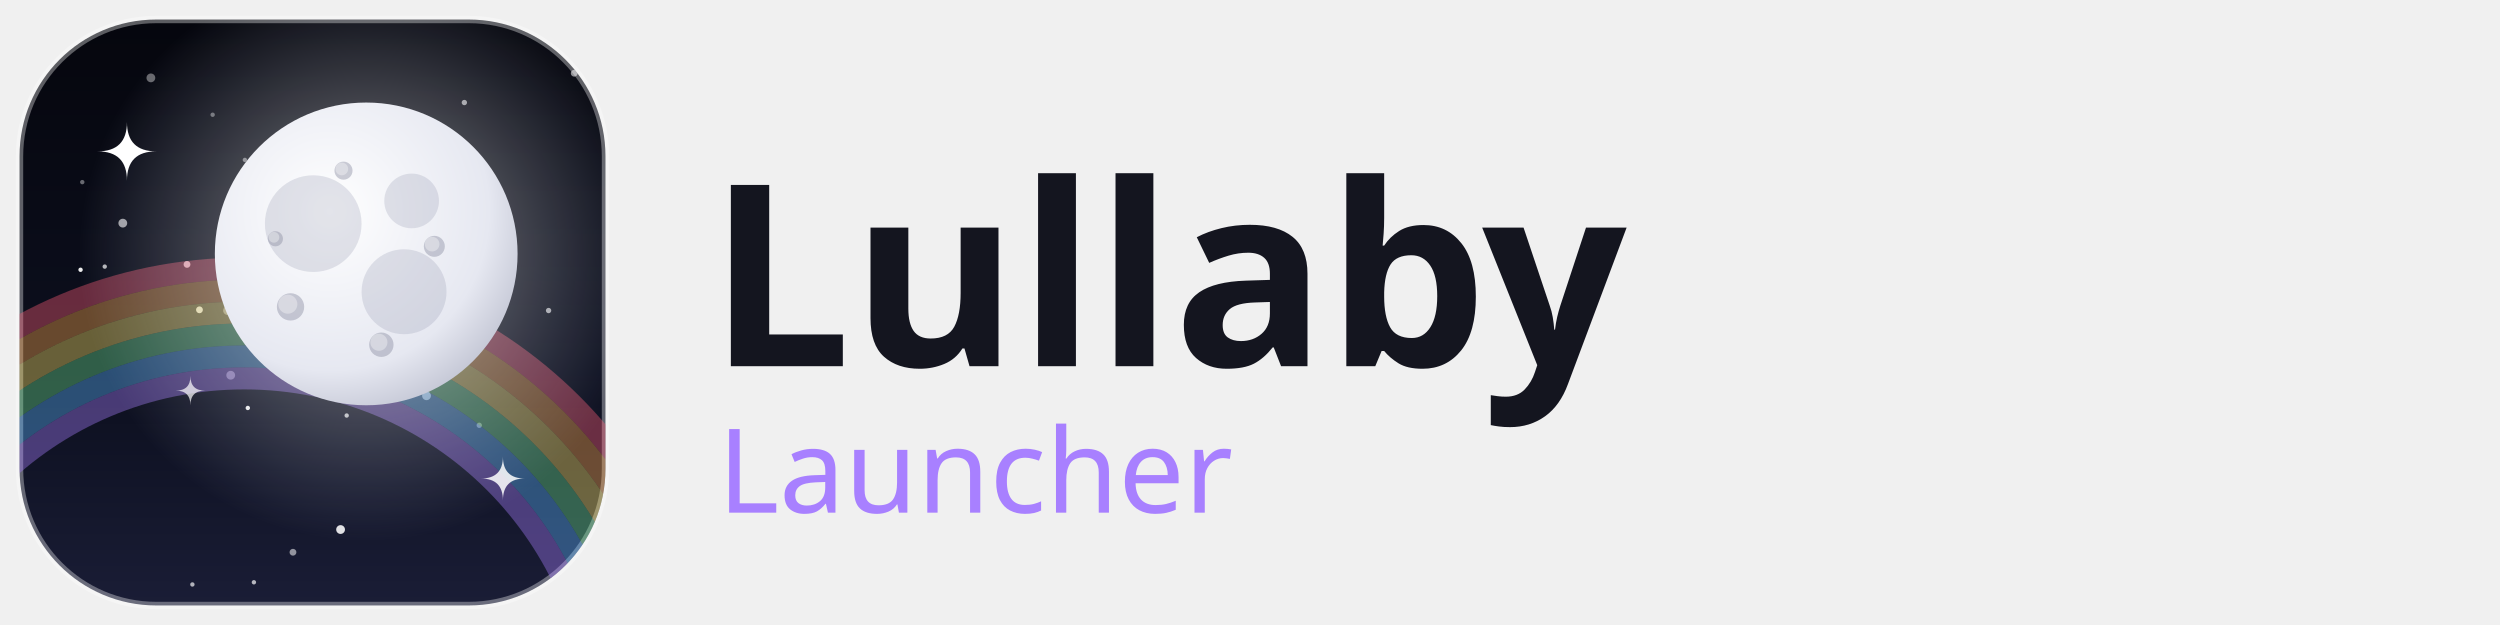
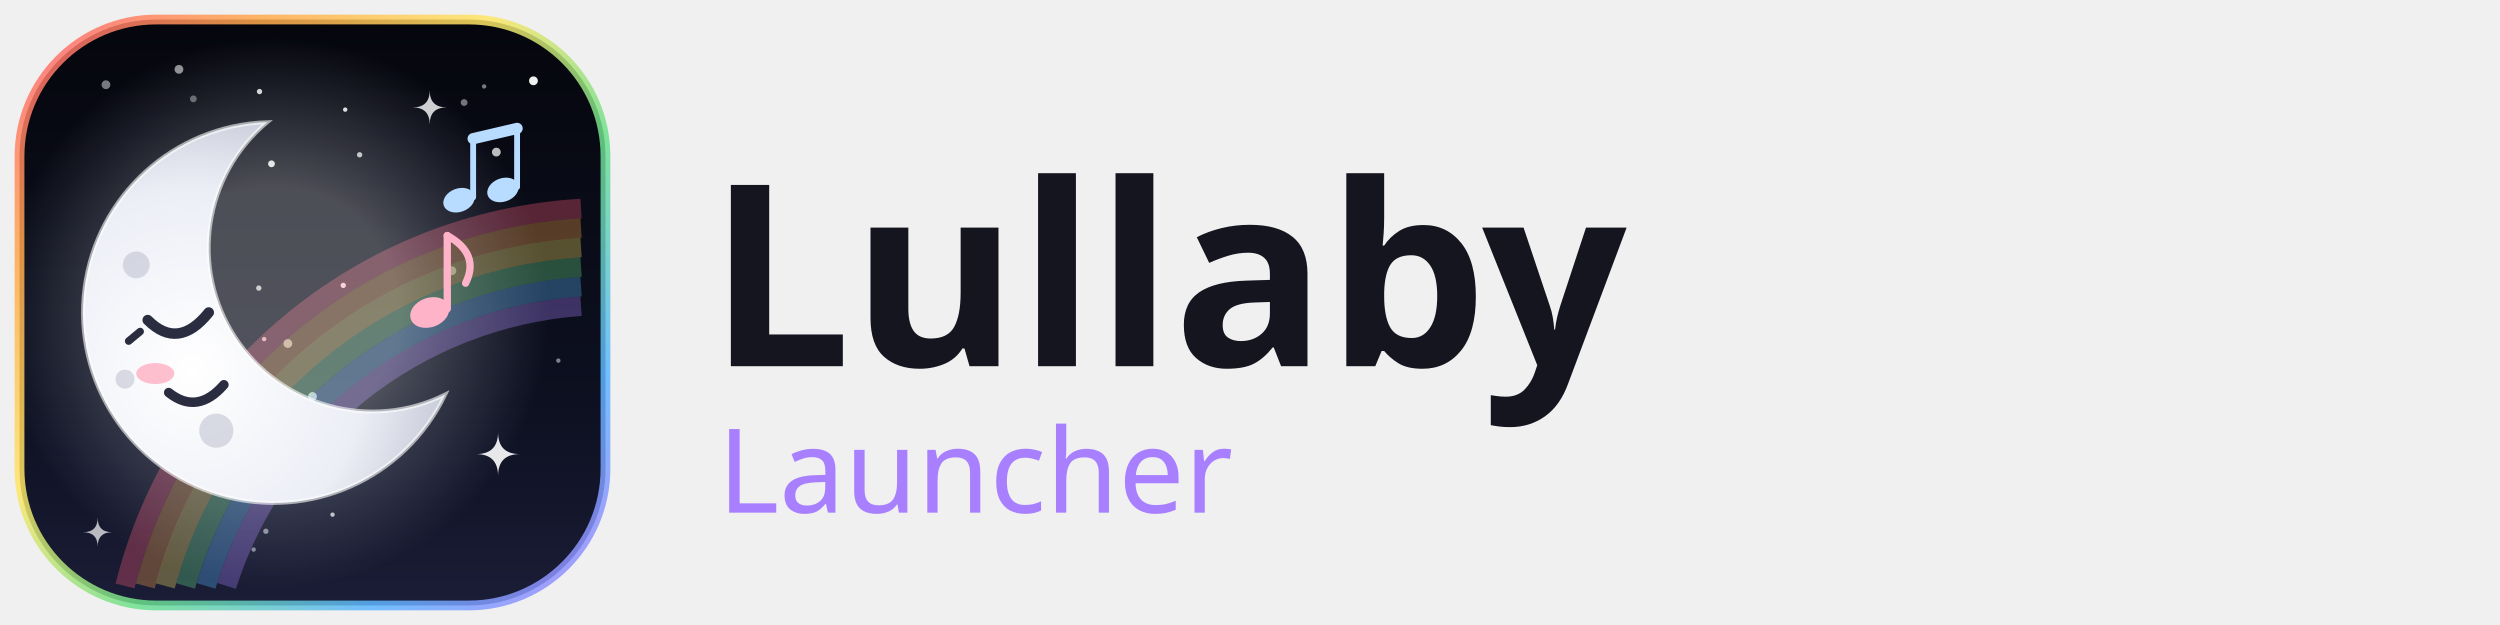
<svg xmlns="http://www.w3.org/2000/svg" width="1024" height="256" version="1.1" viewBox="0 0 1024 256">
  <defs>
    <linearGradient id="sky" x1="0" y1="0" x2="0" y2="1">
      <stop offset="0" stop-color="#05060d" />
      <stop offset="0.65" stop-color="#0d1020" />
      <stop offset="1" stop-color="#1a1d36" />
    </linearGradient>
    <radialGradient id="moonBody" cx="0.38" cy="0.36" r="0.75">
      <stop offset="0" stop-color="#ffffff" />
      <stop offset="0.7" stop-color="#e6e8f1" />
      <stop offset="1" stop-color="#b9bccc" />
    </radialGradient>
    <radialGradient id="halo" cx="0.5" cy="0.5" r="0.5">
      <stop offset="0.45" stop-color="#ffffff" stop-opacity="0.28" />
      <stop offset="1" stop-color="#dce4ff" stop-opacity="0" />
    </radialGradient>
    <radialGradient id="nightHalf" cx="0.3" cy="0.3" r="0.9">
      <stop offset="0" stop-color="#2c3150" />
      <stop offset="1" stop-color="#0e101c" />
    </radialGradient>
+     <linearGradient id="rim" x1="0" y1="0" x2="1" y2="1">
+       <stop offset="0" stop-color="#ff5c78" />
+       <stop offset="0.2" stop-color="#ffa84c" />
+       <stop offset="0.4" stop-color="#ffe666" />
+       <stop offset="0.6" stop-color="#6ce08c" />
+       <stop offset="0.8" stop-color="#5cb6ff" />
+       <stop offset="1" stop-color="#a880ff" />
+     </linearGradient>
+     <radialGradient id="crescent" cx="0.3" cy="0.65" r="0.8">
+       <stop offset="0" stop-color="#ffffff" />
+       <stop offset="0.6" stop-color="#eceef6" />
+       <stop offset="1" stop-color="#b9bccc" />
+     </radialGradient>
    <radialGradient id="dayHalf" cx="0.7" cy="0.3" r="0.9">
      <stop offset="0" stop-color="#ffffff" />
      <stop offset="1" stop-color="#c9ccdb" />
    </radialGradient>
  </defs>
-   <rect x="8.0" y="8.0" width="240.0" height="240.0" rx="56" fill="url(#sky)" stroke="#ffffff" stroke-opacity="0.35" stroke-width="3.0" />
-   <clipPath id="tile">
-     <rect x="8.0" y="8.0" width="240.0" height="240.0" rx="56" />
-   </clipPath>
-   <g clip-path="url(#tile)">
-     <circle cx="87.1" cy="47.0" r="0.9" fill="#ffffff" fill-opacity="0.39" />
-     <circle cx="136.3" cy="96.8" r="0.9" fill="#ffffff" fill-opacity="0.90" />
-     <circle cx="61.8" cy="31.9" r="1.8" fill="#ffffff" fill-opacity="0.39" />
-     <circle cx="33.0" cy="110.5" r="0.9" fill="#ffffff" fill-opacity="0.92" />
-     <circle cx="158.3" cy="147.3" r="0.9" fill="#ffffff" fill-opacity="0.70" />
-     <circle cx="104.0" cy="238.5" r="0.9" fill="#ffffff" fill-opacity="0.68" />
-     <circle cx="42.9" cy="109.2" r="0.9" fill="#ffffff" fill-opacity="0.69" />
-     <circle cx="142.0" cy="170.2" r="0.9" fill="#ffffff" fill-opacity="0.70" />
-     <circle cx="160.2" cy="98.4" r="0.9" fill="#ffffff" fill-opacity="0.69" />
-     <circle cx="155.6" cy="127.2" r="1.8" fill="#ffffff" fill-opacity="0.82" />
-     <circle cx="120.0" cy="226.2" r="1.4" fill="#ffffff" fill-opacity="0.53" />
-     <circle cx="196.3" cy="174.2" r="1.1" fill="#ffffff" fill-opacity="0.40" />
-     <circle cx="81.7" cy="126.9" r="1.4" fill="#ffffff" fill-opacity="0.79" />
-     <circle cx="78.8" cy="239.4" r="0.9" fill="#ffffff" fill-opacity="0.66" />
-     <circle cx="50.3" cy="91.4" r="1.8" fill="#ffffff" fill-opacity="0.60" />
-     <circle cx="235.2" cy="30.0" r="1.4" fill="#ffffff" fill-opacity="0.55" />
-     <circle cx="93.2" cy="127.2" r="1.8" fill="#ffffff" fill-opacity="0.39" />
-     <circle cx="33.7" cy="74.6" r="0.9" fill="#ffffff" fill-opacity="0.39" />
-     <circle cx="174.7" cy="162.1" r="1.8" fill="#ffffff" fill-opacity="0.52" />
-     <circle cx="101.5" cy="167.1" r="0.9" fill="#ffffff" fill-opacity="0.91" />
-     <circle cx="94.5" cy="153.7" r="1.8" fill="#ffffff" fill-opacity="0.39" />
-     <circle cx="190.2" cy="42.0" r="1.1" fill="#ffffff" fill-opacity="0.59" />
-     <circle cx="224.7" cy="127.2" r="1.1" fill="#ffffff" fill-opacity="0.62" />
-     <circle cx="139.5" cy="216.9" r="1.8" fill="#ffffff" fill-opacity="0.87" />
-     <circle cx="76.6" cy="108.3" r="1.4" fill="#ffffff" fill-opacity="0.76" />
-     <circle cx="100.3" cy="65.5" r="0.9" fill="#ffffff" fill-opacity="0.46" />
-     <circle cx="100.0" cy="300.0" r="190.0" fill="none" stroke="#ff5c78" stroke-opacity="0.38" stroke-width="9.0" />
-     <circle cx="100.0" cy="300.0" r="181.0" fill="none" stroke="#ffa84c" stroke-opacity="0.38" stroke-width="9.0" />
-     <circle cx="100.0" cy="300.0" r="172.0" fill="none" stroke="#ffe666" stroke-opacity="0.38" stroke-width="9.0" />
-     <circle cx="100.0" cy="300.0" r="163.0" fill="none" stroke="#6ce08c" stroke-opacity="0.38" stroke-width="9.0" />
-     <circle cx="100.0" cy="300.0" r="154.0" fill="none" stroke="#5cb6ff" stroke-opacity="0.38" stroke-width="9.0" />
-     <circle cx="100.0" cy="300.0" r="145.0" fill="none" stroke="#a880ff" stroke-opacity="0.38" stroke-width="9.0" />
-     <circle cx="150.0" cy="104.0" r="117.8" fill="url(#halo)" />
-     <circle cx="150.0" cy="104.0" r="62.0" fill="url(#moonBody)" />
-     <circle cx="128.3" cy="91.6" r="19.8" fill="#9ca0b4" fill-opacity="0.28" />
-     <circle cx="165.5" cy="119.5" r="17.4" fill="#9ca0b4" fill-opacity="0.28" />
-     <circle cx="168.6" cy="82.3" r="11.2" fill="#9ca0b4" fill-opacity="0.28" />
-     <circle cx="119.0" cy="125.7" r="5.6" fill="#8e92a6" fill-opacity="0.45" />
-     <circle cx="117.9" cy="124.6" r="3.9" fill="#ffffff" fill-opacity="0.35" />
-     <circle cx="177.9" cy="100.9" r="4.3" fill="#8e92a6" fill-opacity="0.45" />
-     <circle cx="177.0" cy="100.0" r="3.0" fill="#ffffff" fill-opacity="0.35" />
-     <circle cx="140.7" cy="69.9" r="3.7" fill="#8e92a6" fill-opacity="0.45" />
-     <circle cx="140.0" cy="69.2" r="2.6" fill="#ffffff" fill-opacity="0.35" />
-     <circle cx="156.2" cy="141.2" r="5.0" fill="#8e92a6" fill-opacity="0.45" />
-     <circle cx="155.2" cy="140.2" r="3.5" fill="#ffffff" fill-opacity="0.35" />
-     <circle cx="112.8" cy="97.8" r="3.1" fill="#8e92a6" fill-opacity="0.45" />
-     <circle cx="112.2" cy="97.2" r="2.2" fill="#ffffff" fill-opacity="0.35" />
-     <path d="M52.0 50.0 Q52.0 62.0 64.0 62.0 Q52.0 62.0 52.0 74.0 Q52.0 62.0 40.0 62.0 Q52.0 62.0 52.0 50.0Z" fill="#ffffff" fill-opacity="1.0" />
-     <path d="M206.0 187.0 Q206.0 196.0 215.0 196.0 Q206.0 196.0 206.0 205.0 Q206.0 196.0 197.0 196.0 Q206.0 196.0 206.0 187.0Z" fill="#ffffff" fill-opacity="0.85" />
-     <path d="M78.0 154.0 Q78.0 160.0 84.0 160.0 Q78.0 160.0 78.0 166.0 Q78.0 160.0 72.0 160.0 Q78.0 160.0 78.0 154.0Z" fill="#ffffff" fill-opacity="0.7" />
+   <rect x="8.0" y="8.0" width="240.0" height="240.0" rx="56" fill="url(#sky)" />
+   <g>
+     <circle cx="117.9" cy="140.7" r="1.8" fill="#ffffff" fill-opacity="0.62" />
+     <circle cx="203.3" cy="62.3" r="1.8" fill="#ffffff" fill-opacity="0.73" />
+     <circle cx="190.1" cy="42.0" r="1.4" fill="#ffffff" fill-opacity="0.44" />
+     <circle cx="136.2" cy="210.8" r="0.9" fill="#ffffff" fill-opacity="0.71" />
+     <circle cx="106.0" cy="118.0" r="1.1" fill="#ffffff" fill-opacity="0.72" />
+     <circle cx="198.3" cy="35.4" r="0.9" fill="#ffffff" fill-opacity="0.46" />
+     <circle cx="73.3" cy="28.4" r="1.8" fill="#ffffff" fill-opacity="0.55" />
+     <circle cx="147.3" cy="63.4" r="1.1" fill="#ffffff" fill-opacity="0.73" />
+     <circle cx="128.0" cy="162.4" r="1.8" fill="#ffffff" fill-opacity="0.74" />
+     <circle cx="108.2" cy="138.9" r="0.9" fill="#ffffff" fill-opacity="0.77" />
+     <circle cx="88.8" cy="70.7" r="1.4" fill="#ffffff" fill-opacity="0.37" />
+     <circle cx="141.4" cy="44.9" r="0.9" fill="#ffffff" fill-opacity="0.86" />
+     <circle cx="103.9" cy="225.1" r="0.9" fill="#ffffff" fill-opacity="0.48" />
+     <circle cx="218.5" cy="33.1" r="1.8" fill="#ffffff" fill-opacity="0.94" />
+     <circle cx="106.3" cy="37.5" r="1.1" fill="#ffffff" fill-opacity="0.82" />
+     <circle cx="79.2" cy="40.5" r="1.4" fill="#ffffff" fill-opacity="0.36" />
+     <circle cx="108.9" cy="217.6" r="1.1" fill="#ffffff" fill-opacity="0.50" />
+     <circle cx="43.4" cy="34.7" r="1.8" fill="#ffffff" fill-opacity="0.46" />
+     <circle cx="140.6" cy="116.9" r="1.1" fill="#ffffff" fill-opacity="0.94" />
+     <circle cx="185.1" cy="110.9" r="1.8" fill="#ffffff" fill-opacity="0.42" />
+     <circle cx="111.2" cy="67.1" r="1.4" fill="#ffffff" fill-opacity="0.87" />
+     <circle cx="228.7" cy="147.7" r="0.9" fill="#ffffff" fill-opacity="0.48" />
+     <circle cx="105.6" cy="203.1" r="0.9" fill="#ffffff" fill-opacity="0.38" />
+     <circle cx="53.0" cy="115.6" r="0.9" fill="#ffffff" fill-opacity="0.81" />
+     <path d="M51.2 240.0 A205.0 205.0 0 0 1 238.0 85.4" fill="none" stroke="#ff5c78" stroke-opacity="0.32" stroke-width="8.0" />
+     <path d="M59.5 240.0 A197.0 197.0 0 0 1 238.0 93.4" fill="none" stroke="#ffa84c" stroke-opacity="0.32" stroke-width="8.0" />
+     <path d="M67.7 240.0 A189.0 189.0 0 0 1 238.0 101.4" fill="none" stroke="#ffe666" stroke-opacity="0.32" stroke-width="8.0" />
+     <path d="M76.0 240.0 A181.0 181.0 0 0 1 238.0 109.4" fill="none" stroke="#6ce08c" stroke-opacity="0.32" stroke-width="8.0" />
+     <path d="M84.4 240.0 A173.0 173.0 0 0 1 238.0 117.4" fill="none" stroke="#5cb6ff" stroke-opacity="0.32" stroke-width="8.0" />
+     <path d="M92.8 240.0 A165.0 165.0 0 0 1 238.0 125.4" fill="none" stroke="#a880ff" stroke-opacity="0.32" stroke-width="8.0" />
+     <circle cx="112.0" cy="128.0" r="113.1" fill="url(#halo)" />
+     <path d="M109.51 50.04 A78.0 78.0 0 1 0 182.42 161.55 A67.08 67.08 0 0 1 109.51 50.04Z" fill="url(#crescent)" stroke="#ffffff" stroke-opacity="0.6" stroke-width="1.6" />
+     <circle cx="55.8" cy="108.5" r="5.5" fill="#9a9eb4" fill-opacity="0.35" />
+     <circle cx="88.6" cy="176.4" r="7.0" fill="#9a9eb4" fill-opacity="0.35" />
+     <circle cx="51.2" cy="155.3" r="3.9" fill="#9a9eb4" fill-opacity="0.35" />
+     <path d="M60.5 131.1 Q73.0 143.6 85.5 128.0" fill="none" stroke="#2a2d40" stroke-width="4.3" stroke-linecap="round" />
+     <path d="M57.4 135.8 l-4.7 3.9" stroke="#2a2d40" stroke-width="3.1" stroke-linecap="round" />
+     <path d="M69.1 160.8 Q80.8 170.1 91.7 157.6" fill="none" stroke="#2a2d40" stroke-width="3.9" stroke-linecap="round" />
+     <ellipse cx="63.6" cy="153.0" rx="7.8" ry="4.3" fill="#ff96af" fill-opacity="0.6" />
+     <ellipse cx="176.0" cy="128.0" rx="8.2" ry="6.0" transform="rotate(-20 176.0 128.0)" fill="#ffb3c8" />
+     <path d="M183.2 126.5 V96.5" stroke="#ffb3c8" stroke-width="3.0" stroke-linecap="round" />
+     <path d="M183.2 96.5 q13.5 7.5 7.5 19.5" fill="none" stroke="#ffb3c8" stroke-width="3.0" stroke-linecap="round" />
+     <ellipse cx="188.0" cy="82.0" rx="6.6" ry="4.8" transform="rotate(-20 188.0 82.0)" fill="#b8dcff" />
+     <path d="M193.8 80.8 V56.8" stroke="#b8dcff" stroke-width="2.4" stroke-linecap="round" />
+     <ellipse cx="206.0" cy="77.8" rx="6.6" ry="4.8" transform="rotate(-20 206.0 77.8)" fill="#b8dcff" />
+     <path d="M211.8 76.6 V52.6" stroke="#b8dcff" stroke-width="2.4" stroke-linecap="round" />
+     <path d="M193.8 56.8 L211.8 52.6" stroke="#b8dcff" stroke-width="4.6" stroke-linecap="round" />
+     <path d="M204.0 177.0 Q204.0 186.0 213.0 186.0 Q204.0 186.0 204.0 195.0 Q204.0 186.0 195.0 186.0 Q204.0 186.0 204.0 177.0Z" fill="#ffffff" fill-opacity="0.9" />
+     <path d="M176.0 37.0 Q176.0 44.0 183.0 44.0 Q176.0 44.0 176.0 51.0 Q176.0 44.0 169.0 44.0 Q176.0 44.0 176.0 37.0Z" fill="#ffffff" fill-opacity="0.8" />
+     <path d="M40.0 212.0 Q40.0 218.0 46.0 218.0 Q40.0 218.0 40.0 224.0 Q40.0 218.0 34.0 218.0 Q40.0 218.0 40.0 212.0Z" fill="#ffffff" fill-opacity="0.7" />
  </g>
+   <rect x="8.0" y="8.0" width="240.0" height="240.0" rx="56" fill="none" stroke="url(#rim)" stroke-opacity="0.85" stroke-width="4.0" />
  <text x="290" y="150" font-family="sans-serif" font-size="104" font-weight="bold" fill="#14151f">Lullaby</text>
  <text x="294" y="210" font-family="sans-serif" font-size="48" fill="#a880ff">Launcher</text>
</svg>
